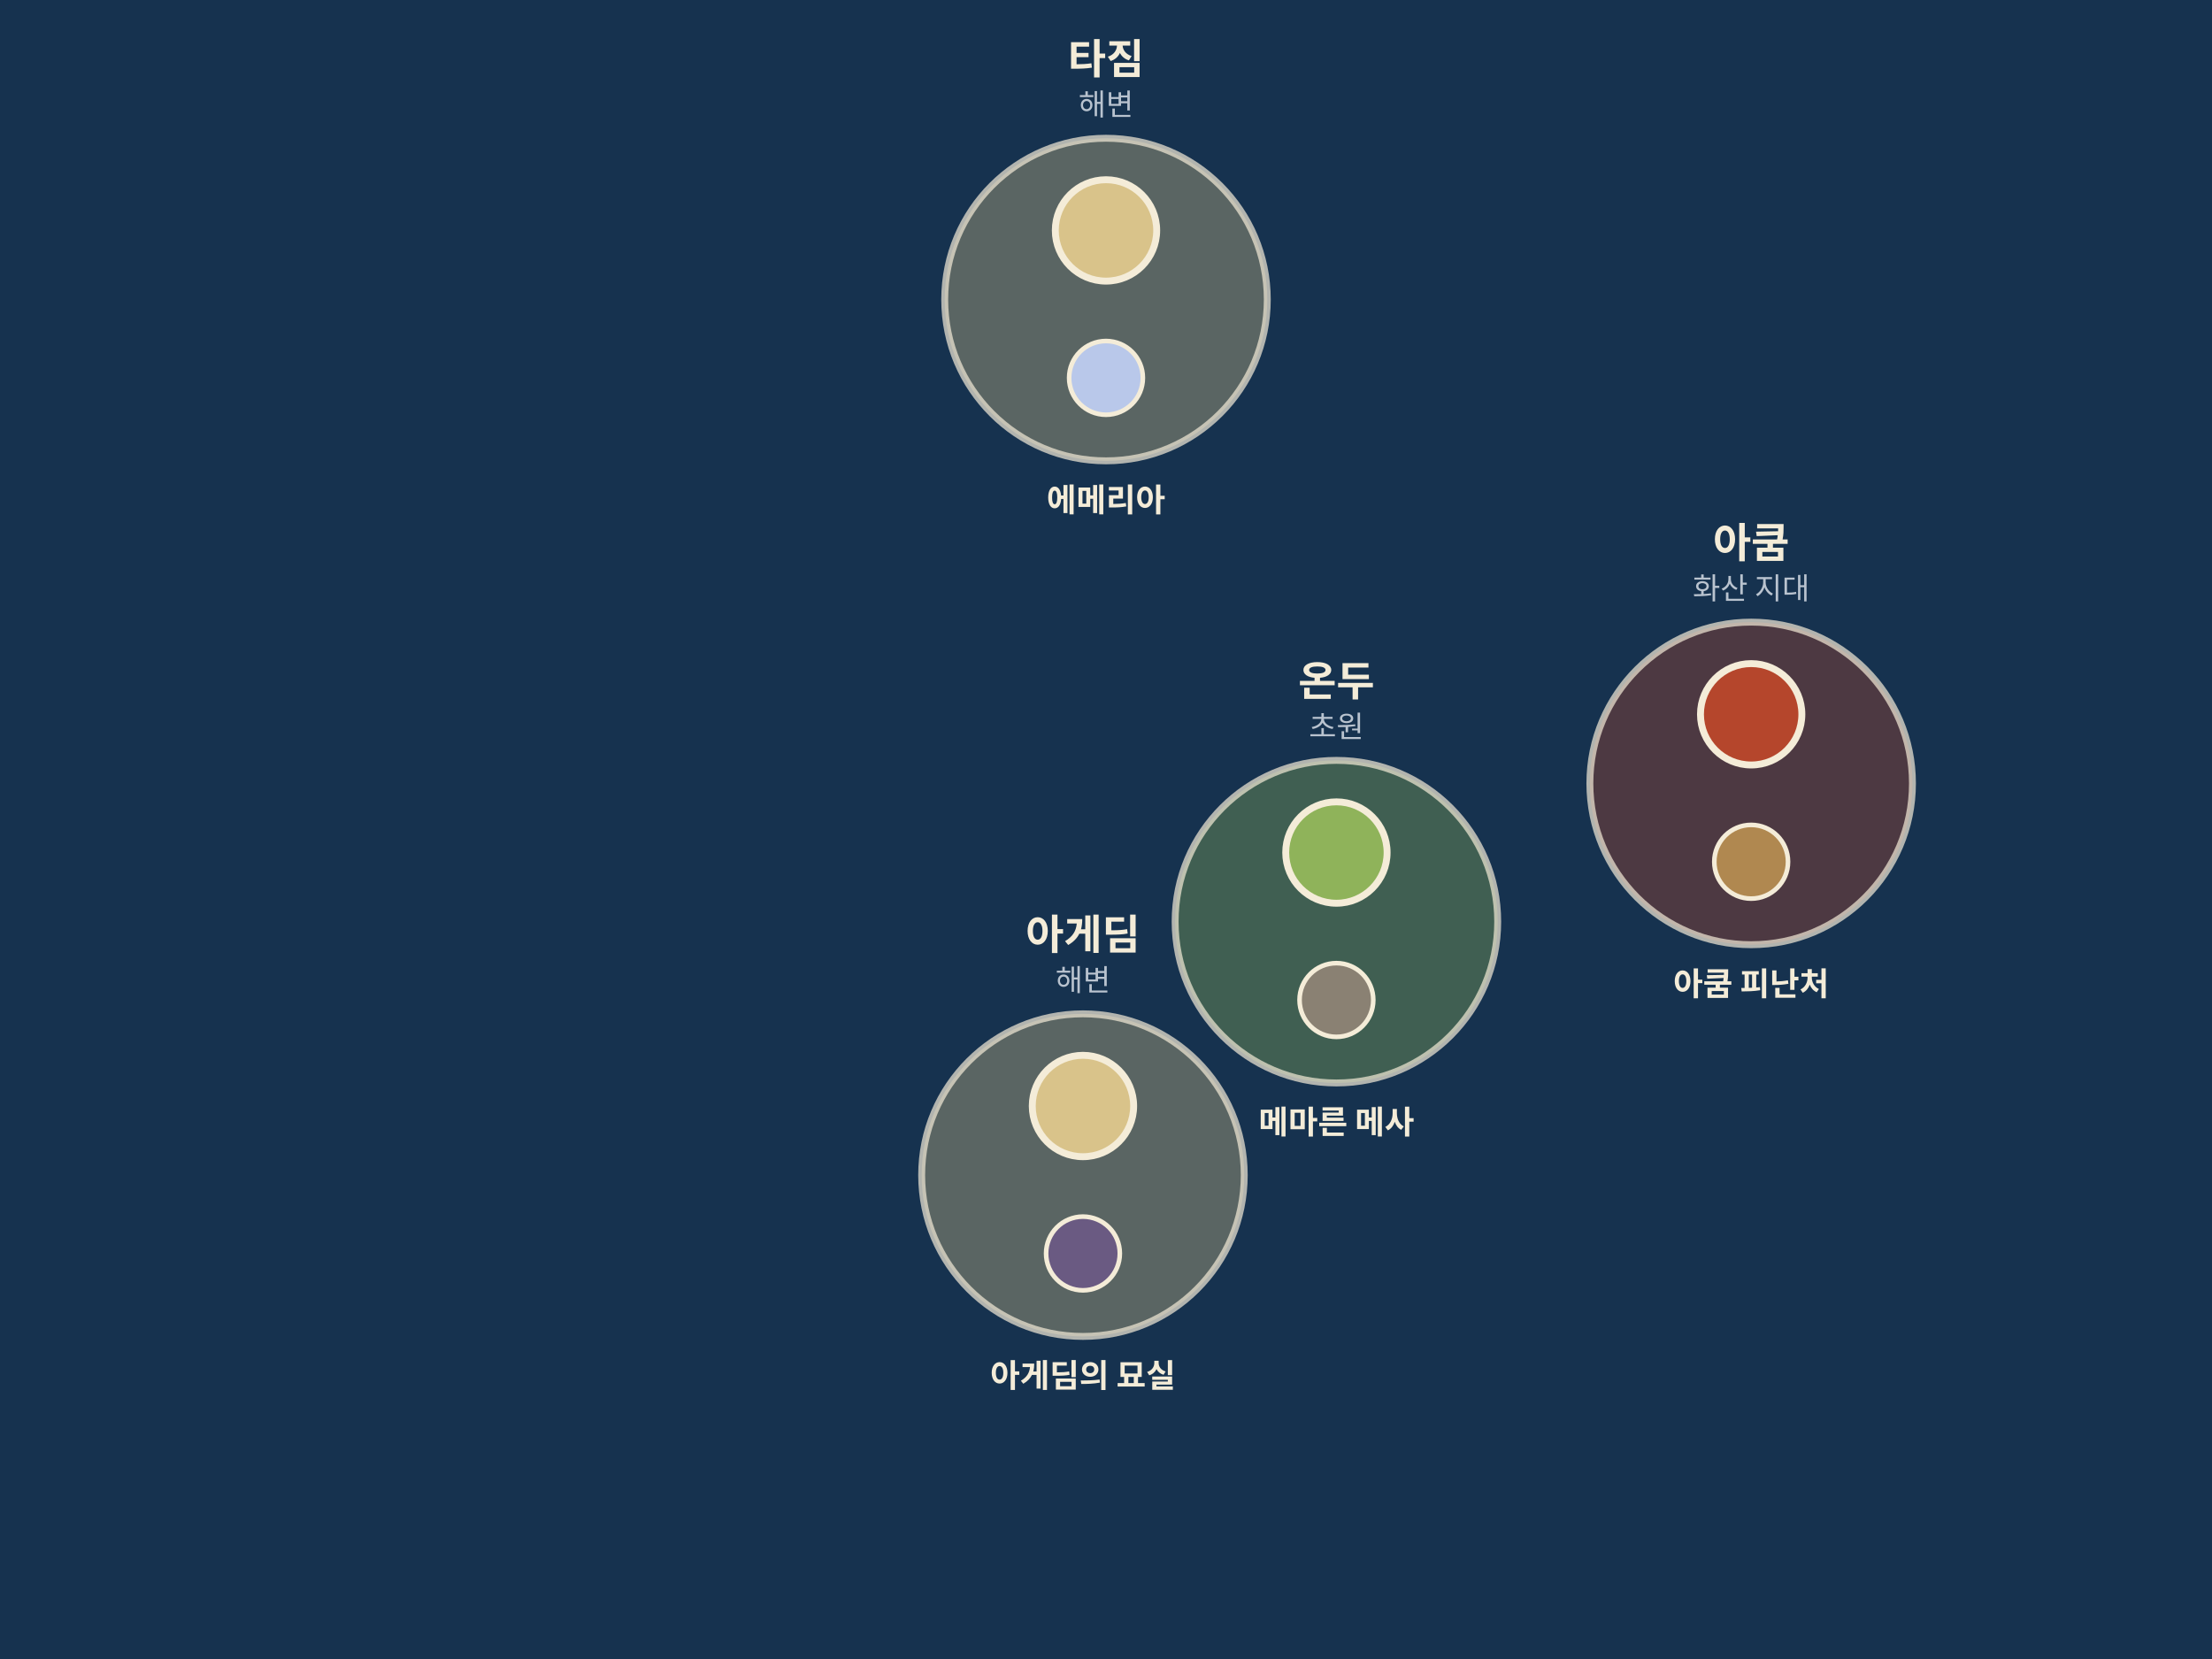
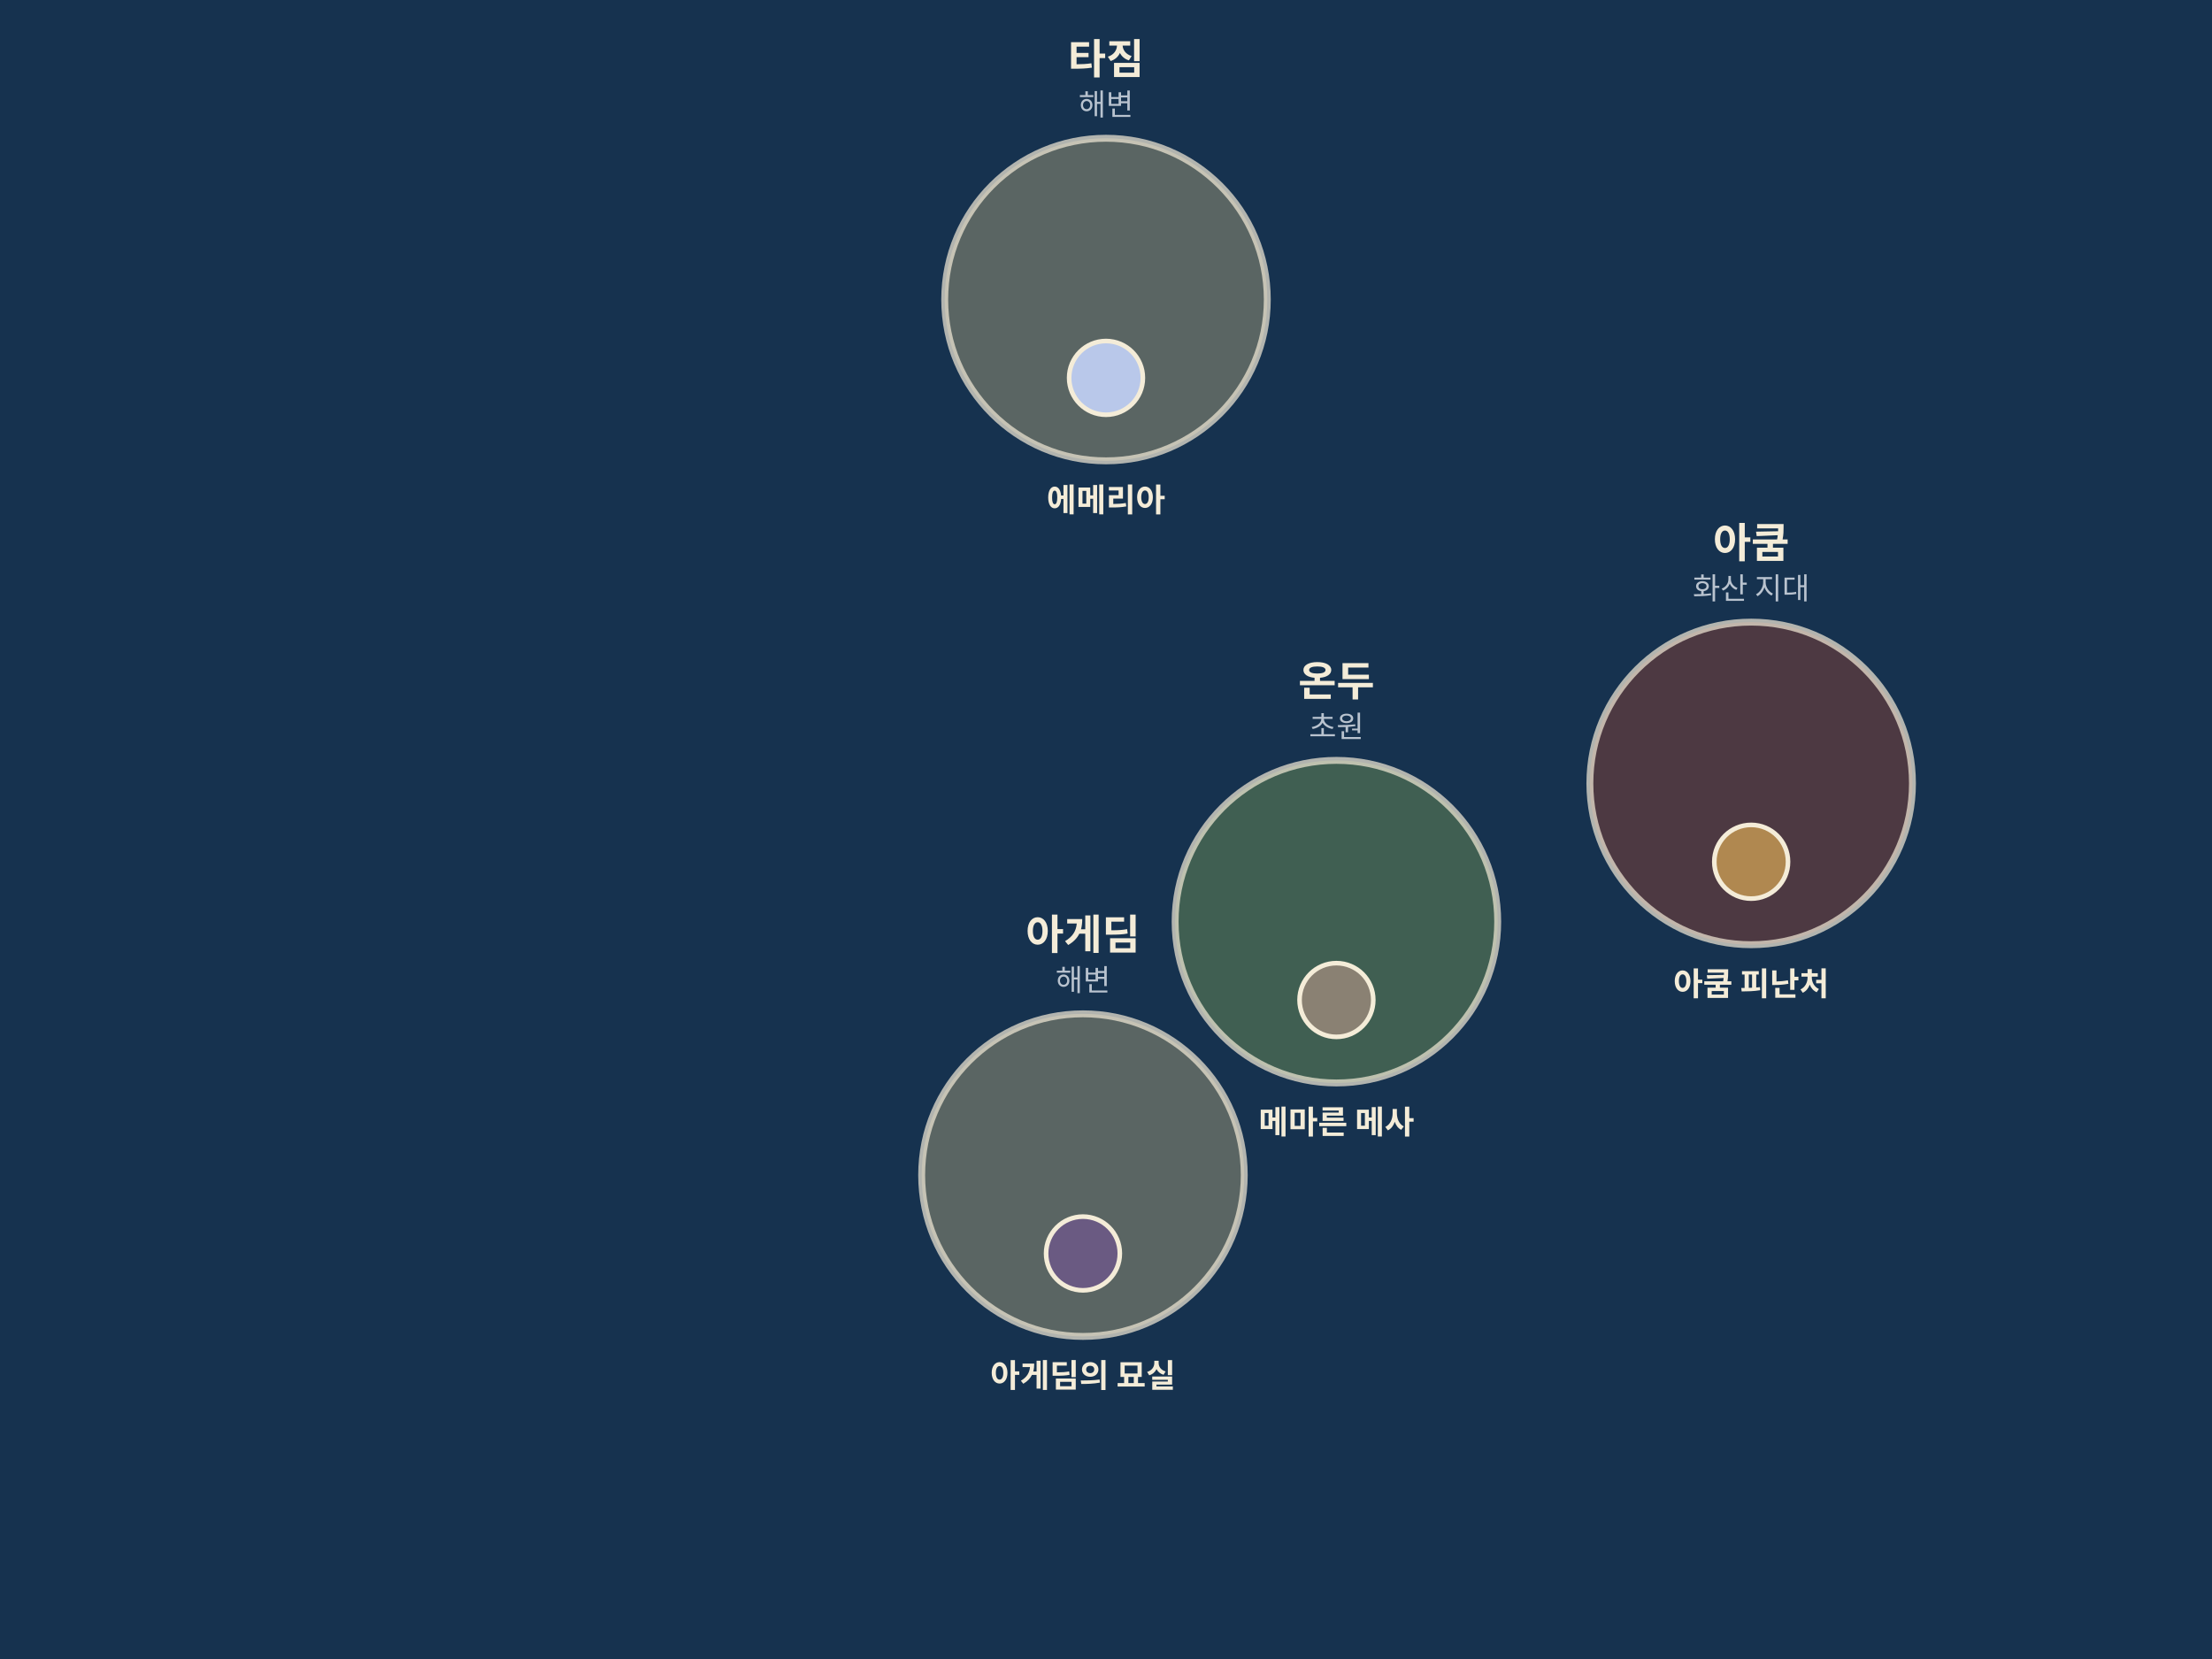
<svg xmlns="http://www.w3.org/2000/svg" viewBox="0 0 960 720" width="960" height="720">
  <style>
    .name { font: 600 18px sans-serif; fill: #f4ecd8; }
    .terrain { font: 13px sans-serif; fill: #b9c3cf; }
    .area { font: 600 14px sans-serif; fill: #f4ecd8; }
  </style>
  <rect width="100%" height="100%" fill="#16324f" />
  <circle cx="470" cy="510" r="70" fill="#d9c38a" fill-opacity="0.35" stroke="#f4ecd8" stroke-opacity="0.7" stroke-width="3" />
  <circle cx="760" cy="340" r="70" fill="#b5462c" fill-opacity="0.35" stroke="#f4ecd8" stroke-opacity="0.7" stroke-width="3" />
  <circle cx="580" cy="400" r="70" fill="#8fb35a" fill-opacity="0.35" stroke="#f4ecd8" stroke-opacity="0.7" stroke-width="3" />
  <circle cx="480" cy="130" r="70" fill="#d9c38a" fill-opacity="0.35" stroke="#f4ecd8" stroke-opacity="0.7" stroke-width="3" />
  <g>
    <circle cx="470" cy="544" r="16" fill="#6a5a82" stroke="#f4ecd8" stroke-width="2" />
    <text x="470" y="602" text-anchor="middle" class="area">아게딤의 묘실</text>
  </g>
  <g>
    <circle cx="760" cy="374" r="16" fill="#b08850" stroke="#f4ecd8" stroke-width="2" />
    <text x="760" y="432" text-anchor="middle" class="area">아쿰 피난처</text>
  </g>
  <g>
    <circle cx="580" cy="434" r="16" fill="#8a8173" stroke="#f4ecd8" stroke-width="2" />
    <text x="580" y="492" text-anchor="middle" class="area">메마른 메사</text>
  </g>
  <g>
    <circle cx="480" cy="164" r="16" fill="#b9c8ea" stroke="#f4ecd8" stroke-width="2" />
    <text x="480" y="222" text-anchor="middle" class="area">에메리아</text>
  </g>
  <g>
-     <circle cx="470" cy="480" r="22" fill="#d9c38a" stroke="#f4ecd8" stroke-width="3" />
    <text x="470" y="412" text-anchor="middle" class="name">아게딤</text>
    <text x="470" y="430" text-anchor="middle" class="terrain">해변</text>
  </g>
  <g>
-     <circle cx="760" cy="310" r="22" fill="#b5462c" stroke="#f4ecd8" stroke-width="3" />
    <text x="760" y="242" text-anchor="middle" class="name">아쿰</text>
    <text x="760" y="260" text-anchor="middle" class="terrain">화산 지대</text>
  </g>
  <g>
-     <circle cx="580" cy="370" r="22" fill="#8fb35a" stroke="#f4ecd8" stroke-width="3" />
    <text x="580" y="302" text-anchor="middle" class="name">온두</text>
    <text x="580" y="320" text-anchor="middle" class="terrain">초원</text>
  </g>
  <g>
-     <circle cx="480" cy="100" r="22" fill="#d9c38a" stroke="#f4ecd8" stroke-width="3" />
    <text x="480" y="32" text-anchor="middle" class="name">타짐</text>
    <text x="480" y="50" text-anchor="middle" class="terrain">해변</text>
  </g>
</svg>
